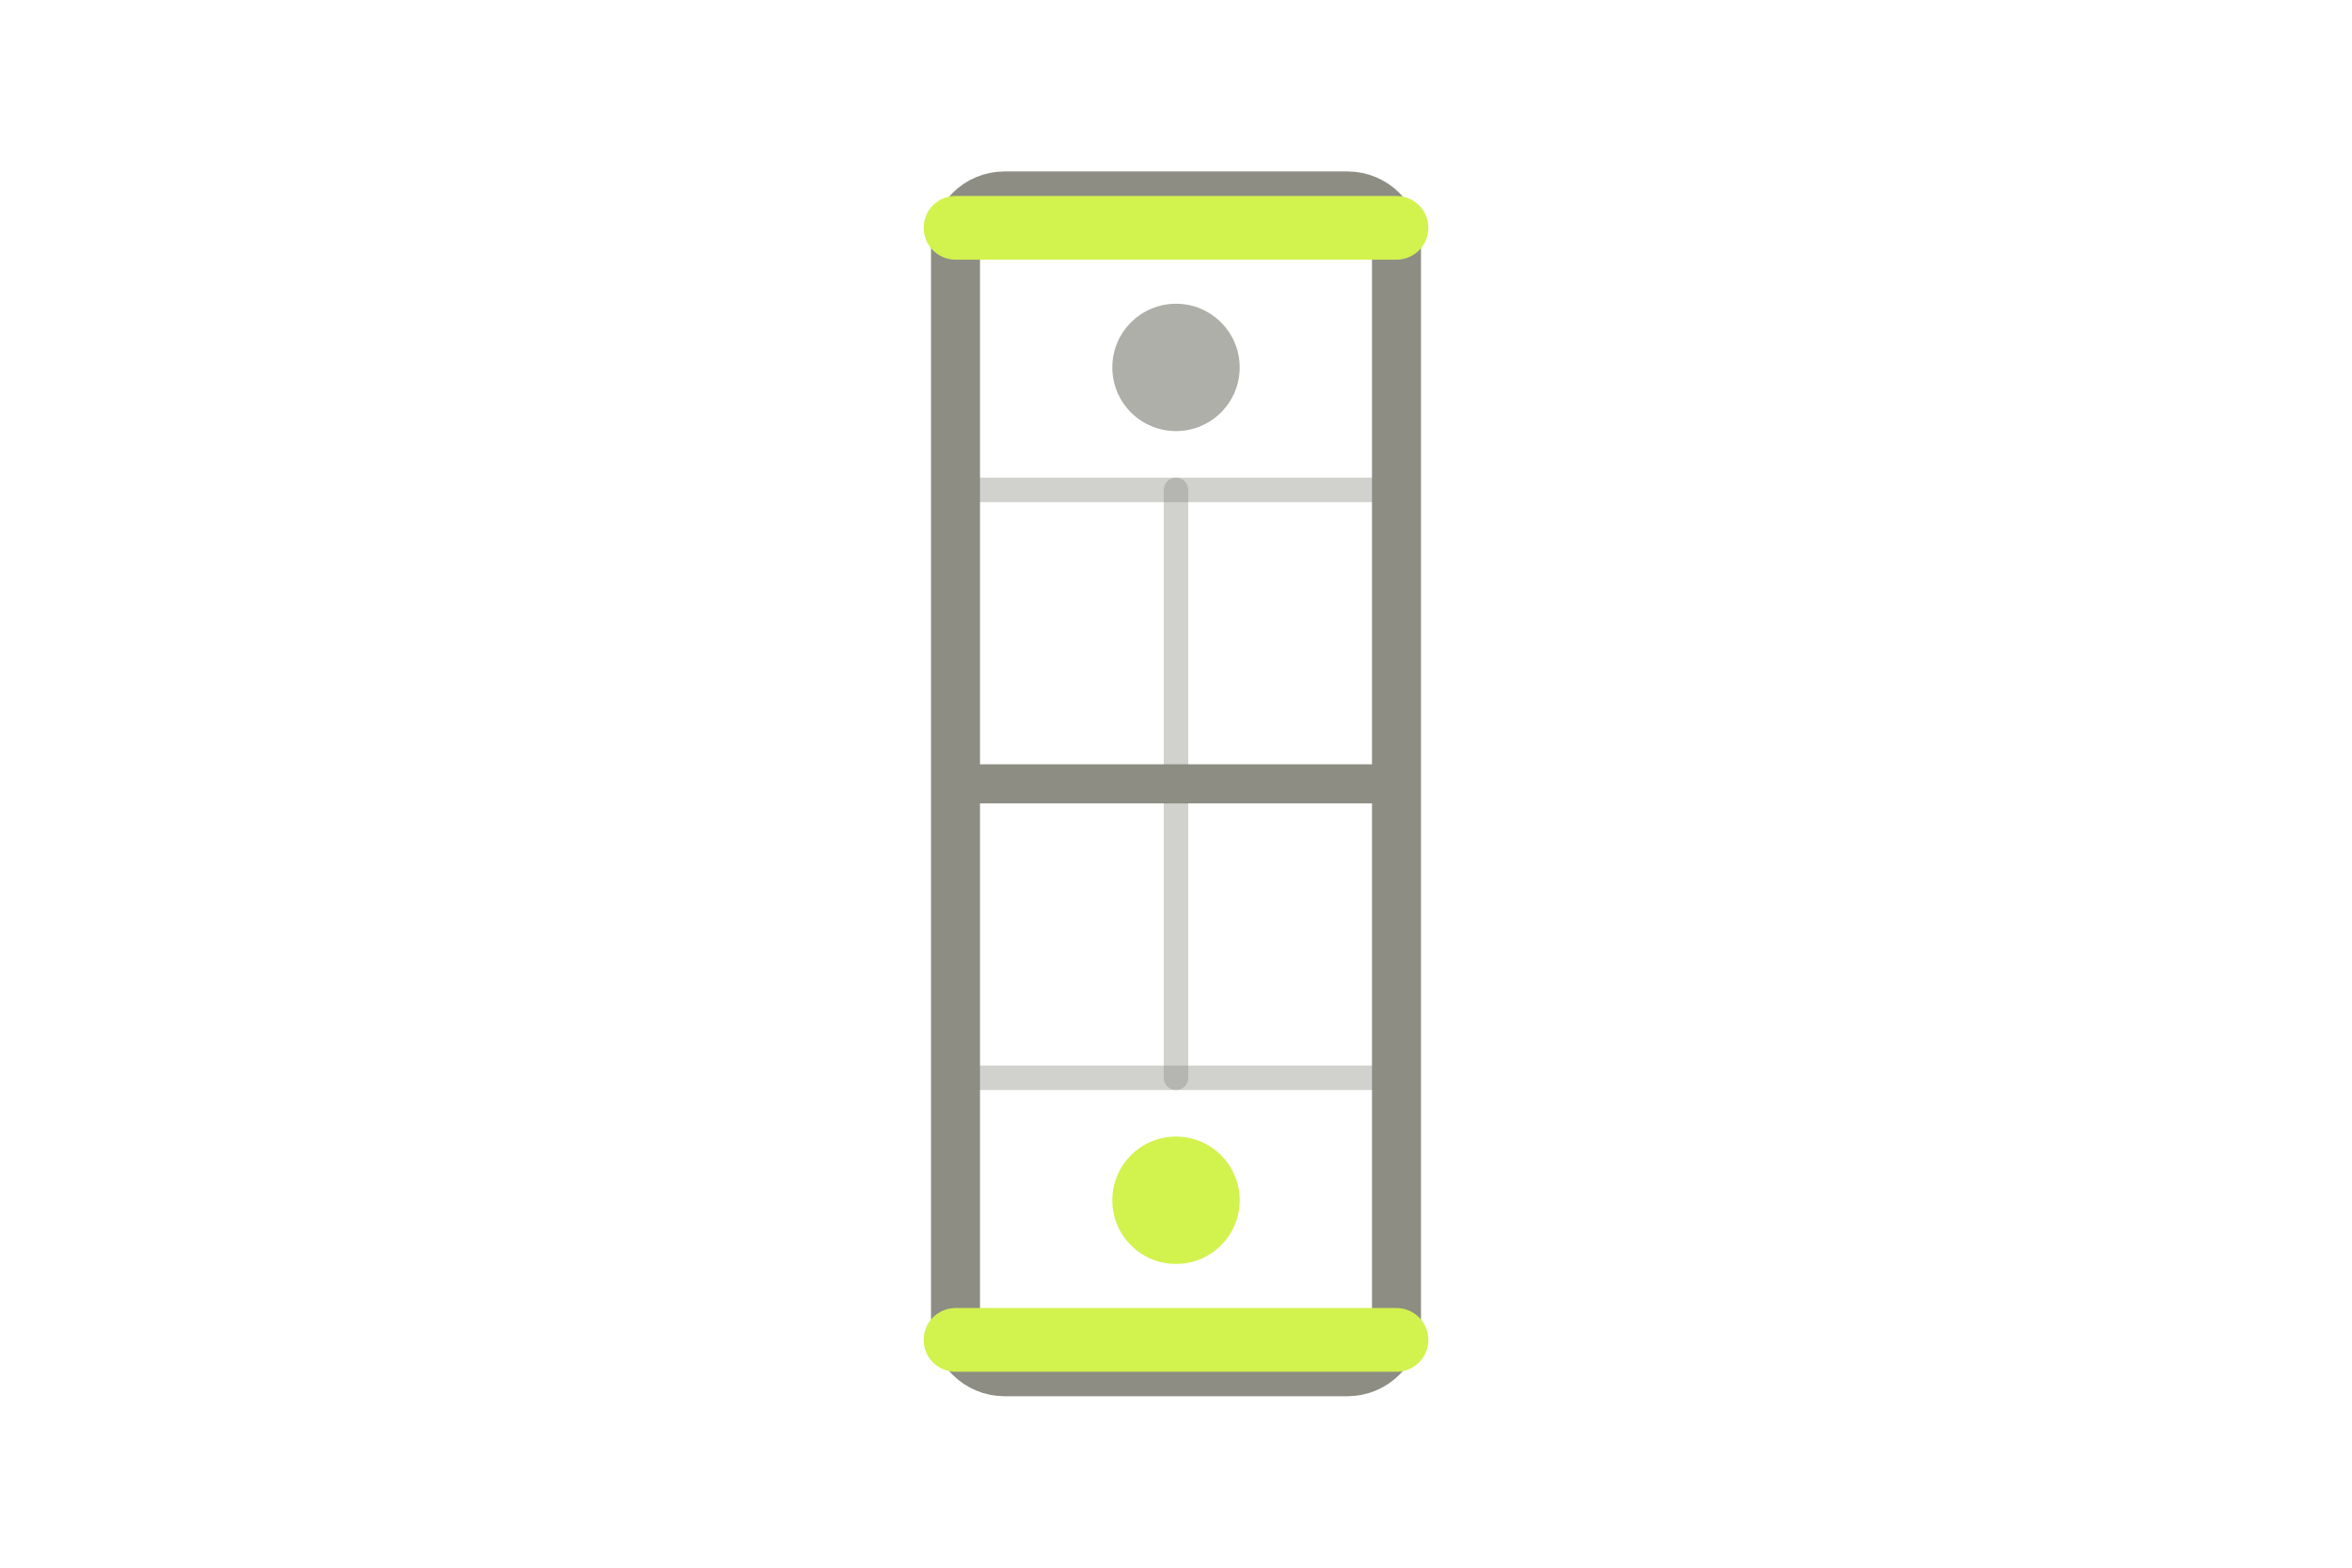
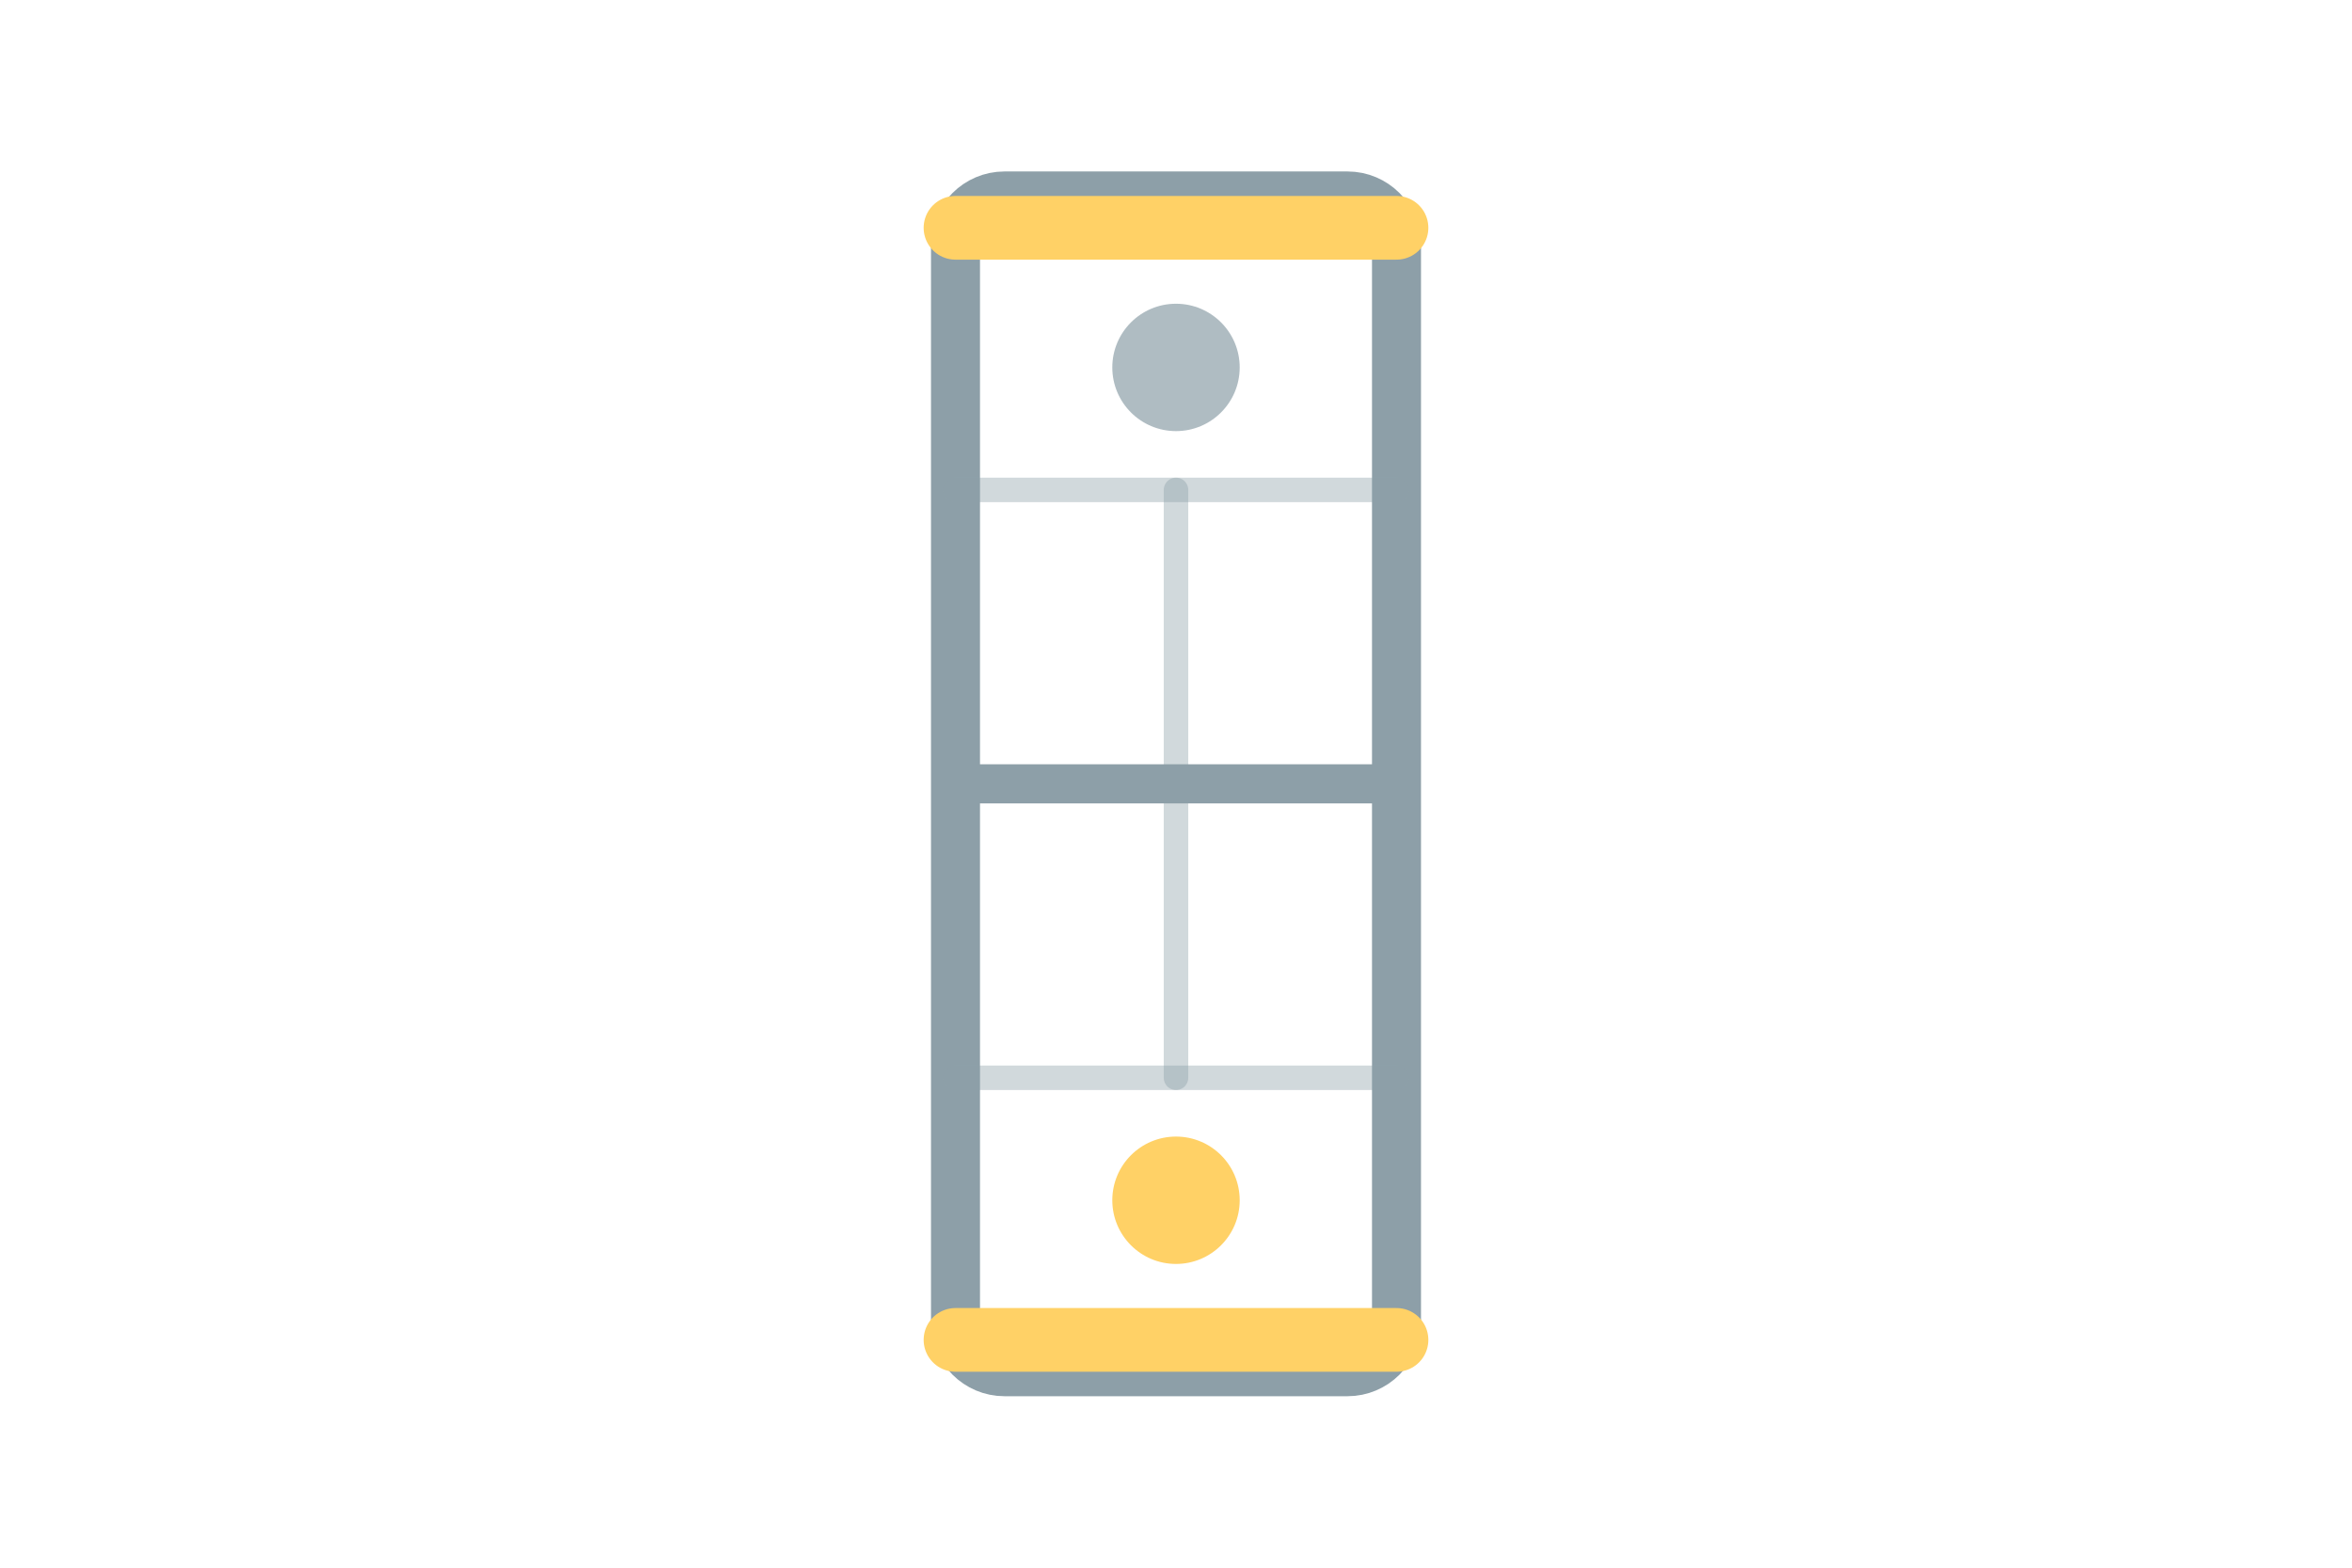
<svg xmlns="http://www.w3.org/2000/svg" viewBox="0 0 96 64" width="96" height="64" fill="none" stroke-linecap="round" stroke-linejoin="round">
-   <rect x="39" y="8" width="18" height="48" rx="2" stroke="#8d8d84" stroke-width="2" />
-   <line x1="39" y1="32" x2="57" y2="32" stroke="#8d8d84" stroke-width="1.6" />
-   <line x1="39" y1="20" x2="57" y2="20" stroke="#8d8d84" stroke-width="1" opacity=".4" />
-   <line x1="39" y1="44" x2="57" y2="44" stroke="#8d8d84" stroke-width="1" opacity=".4" />
-   <line x1="48" y1="20" x2="48" y2="44" stroke="#8d8d84" stroke-width="1" opacity=".4" />
-   <line x1="39" y1="9.3" x2="57" y2="9.3" stroke="#d2f24e" stroke-width="2.6" />
-   <line x1="39" y1="54.7" x2="57" y2="54.7" stroke="#d2f24e" stroke-width="2.6" />
-   <circle cx="48" cy="15" r="2.6" fill="#8d8d84" opacity=".7" />
-   <circle cx="48" cy="49" r="2.6" fill="#d2f24e" />
+   <rect x="39" y="8" width="18" height="48" rx="2" stroke="#8d9fa8" stroke-width="2" />
+   <line x1="39" y1="32" x2="57" y2="32" stroke="#8d9fa8" stroke-width="1.6" />
+   <line x1="39" y1="20" x2="57" y2="20" stroke="#8d9fa8" stroke-width="1" opacity=".4" />
+   <line x1="39" y1="44" x2="57" y2="44" stroke="#8d9fa8" stroke-width="1" opacity=".4" />
+   <line x1="48" y1="20" x2="48" y2="44" stroke="#8d9fa8" stroke-width="1" opacity=".4" />
+   <line x1="39" y1="9.3" x2="57" y2="9.3" stroke="#ffd166" stroke-width="2.6" />
+   <line x1="39" y1="54.7" x2="57" y2="54.7" stroke="#ffd166" stroke-width="2.6" />
+   <circle cx="48" cy="15" r="2.6" fill="#8d9fa8" opacity=".7" />
+   <circle cx="48" cy="49" r="2.6" fill="#ffd166" />
</svg>
